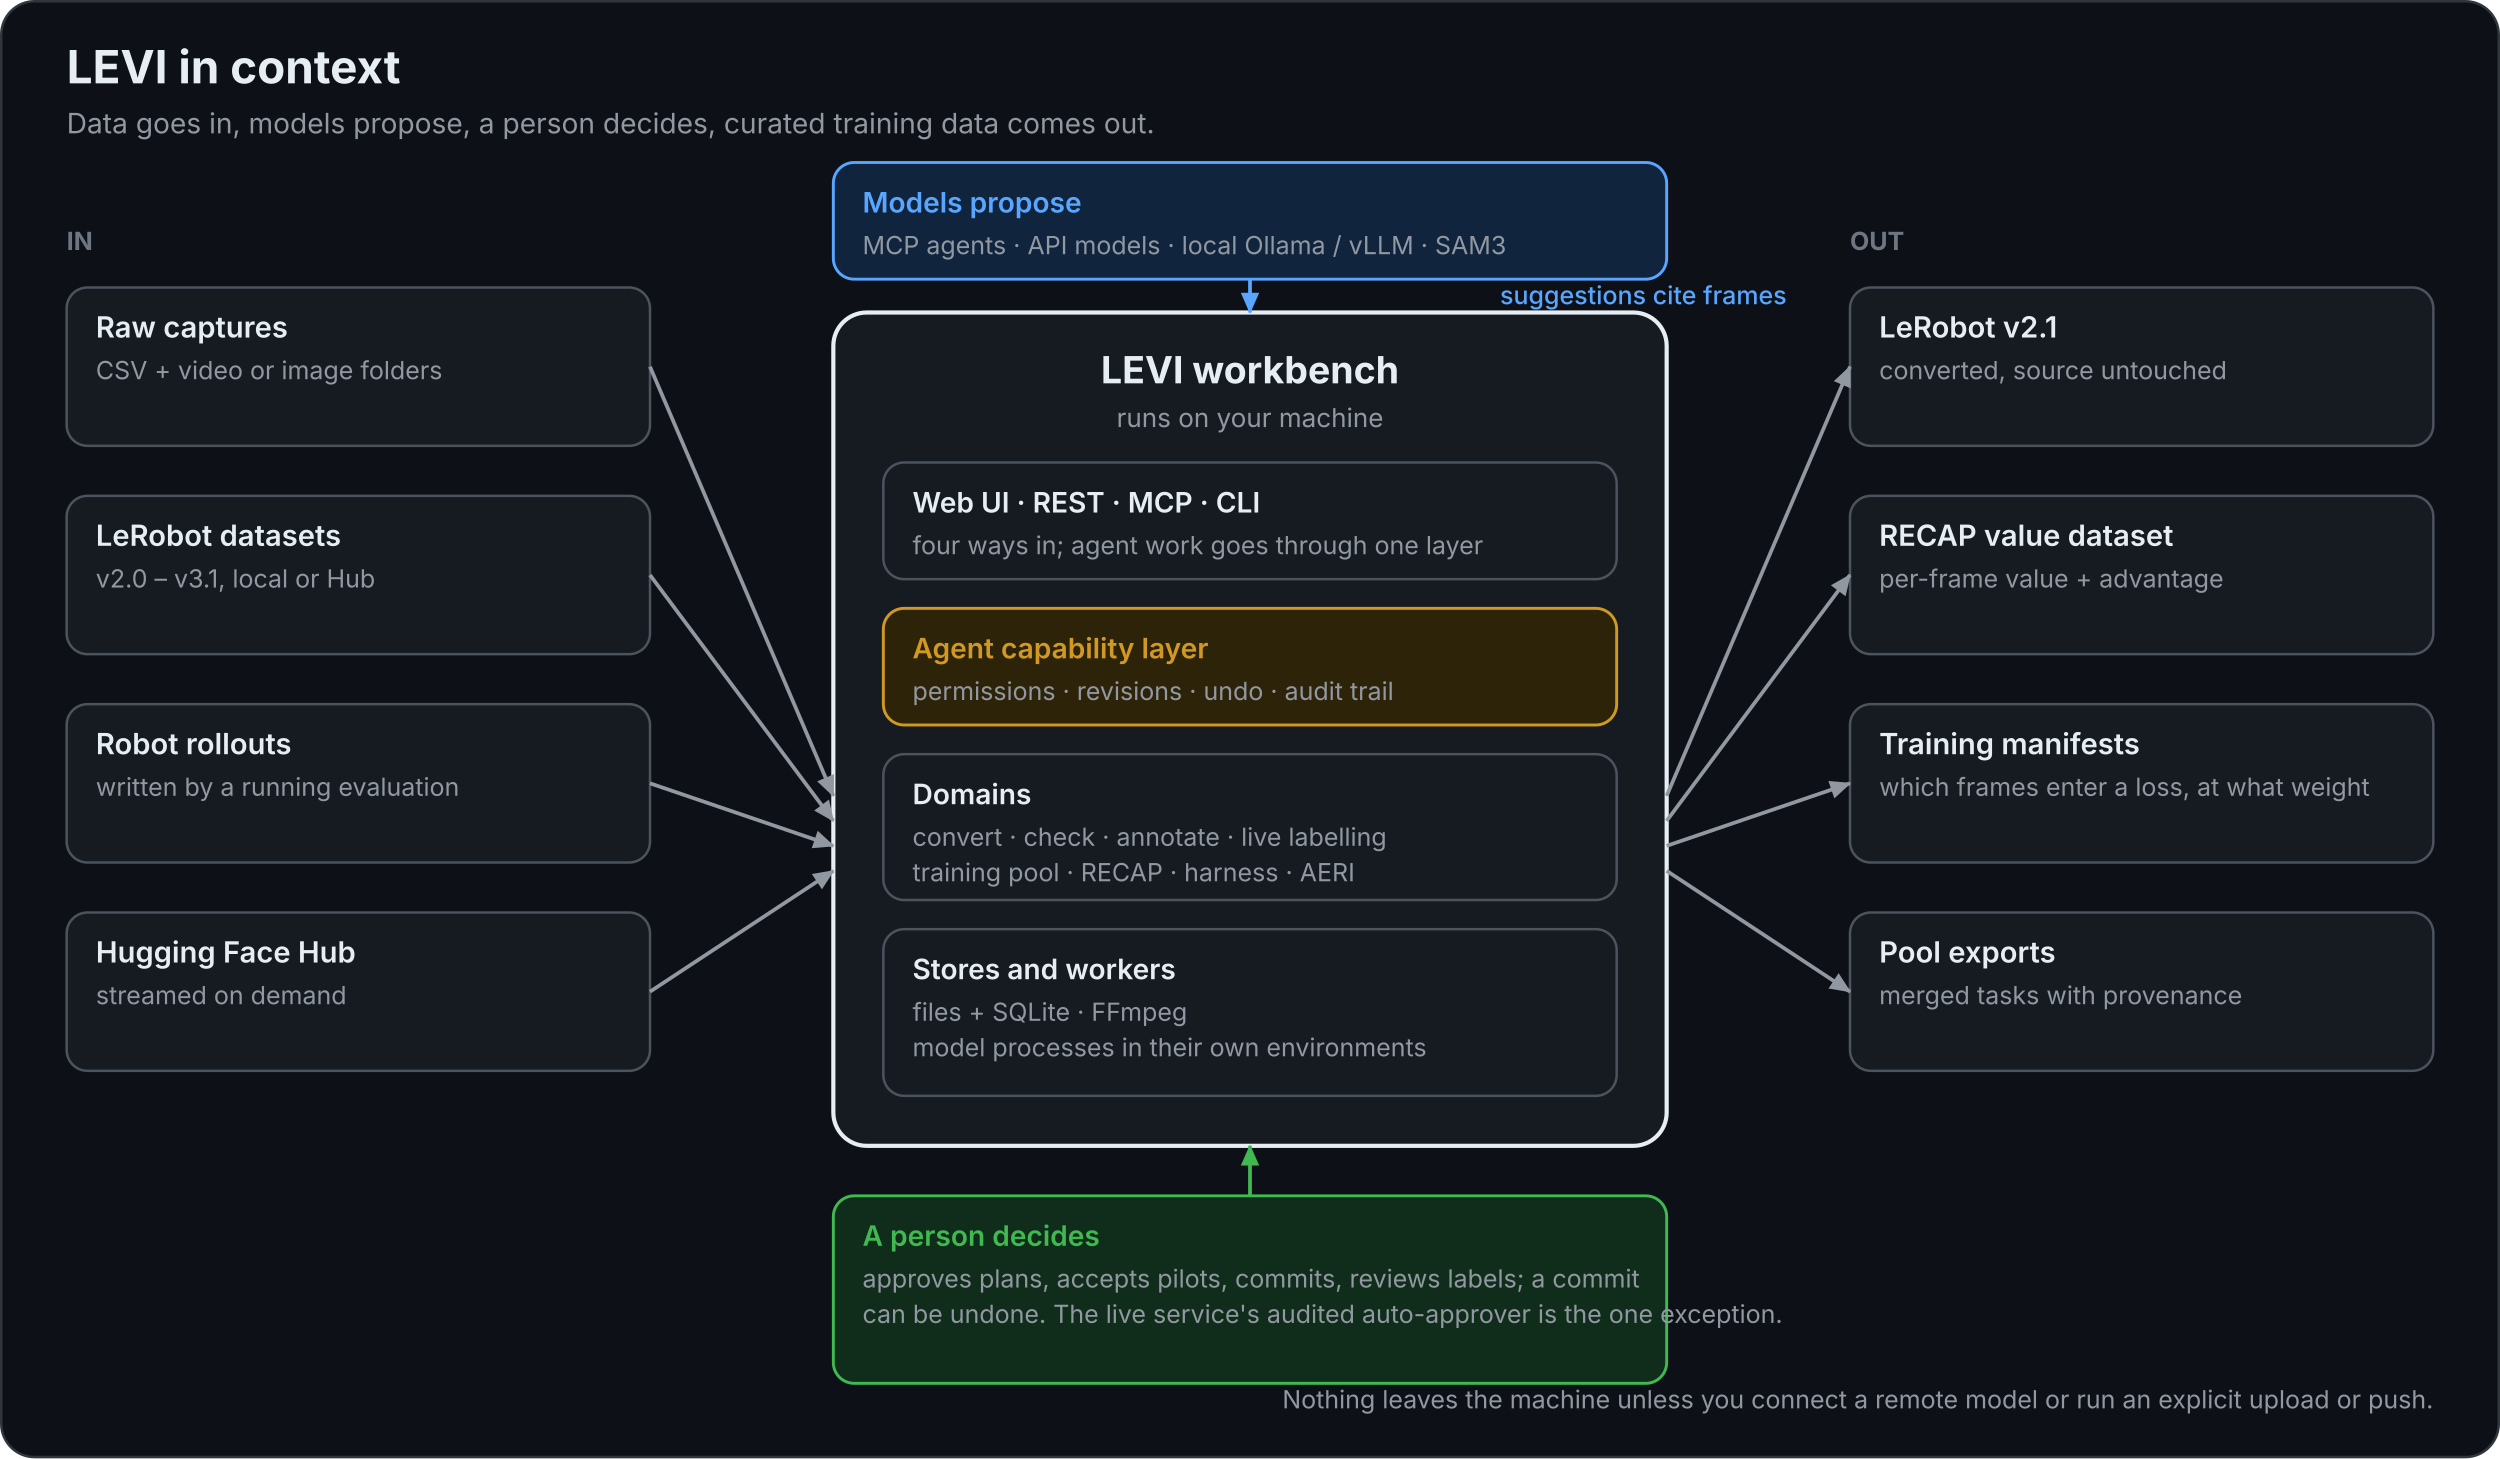
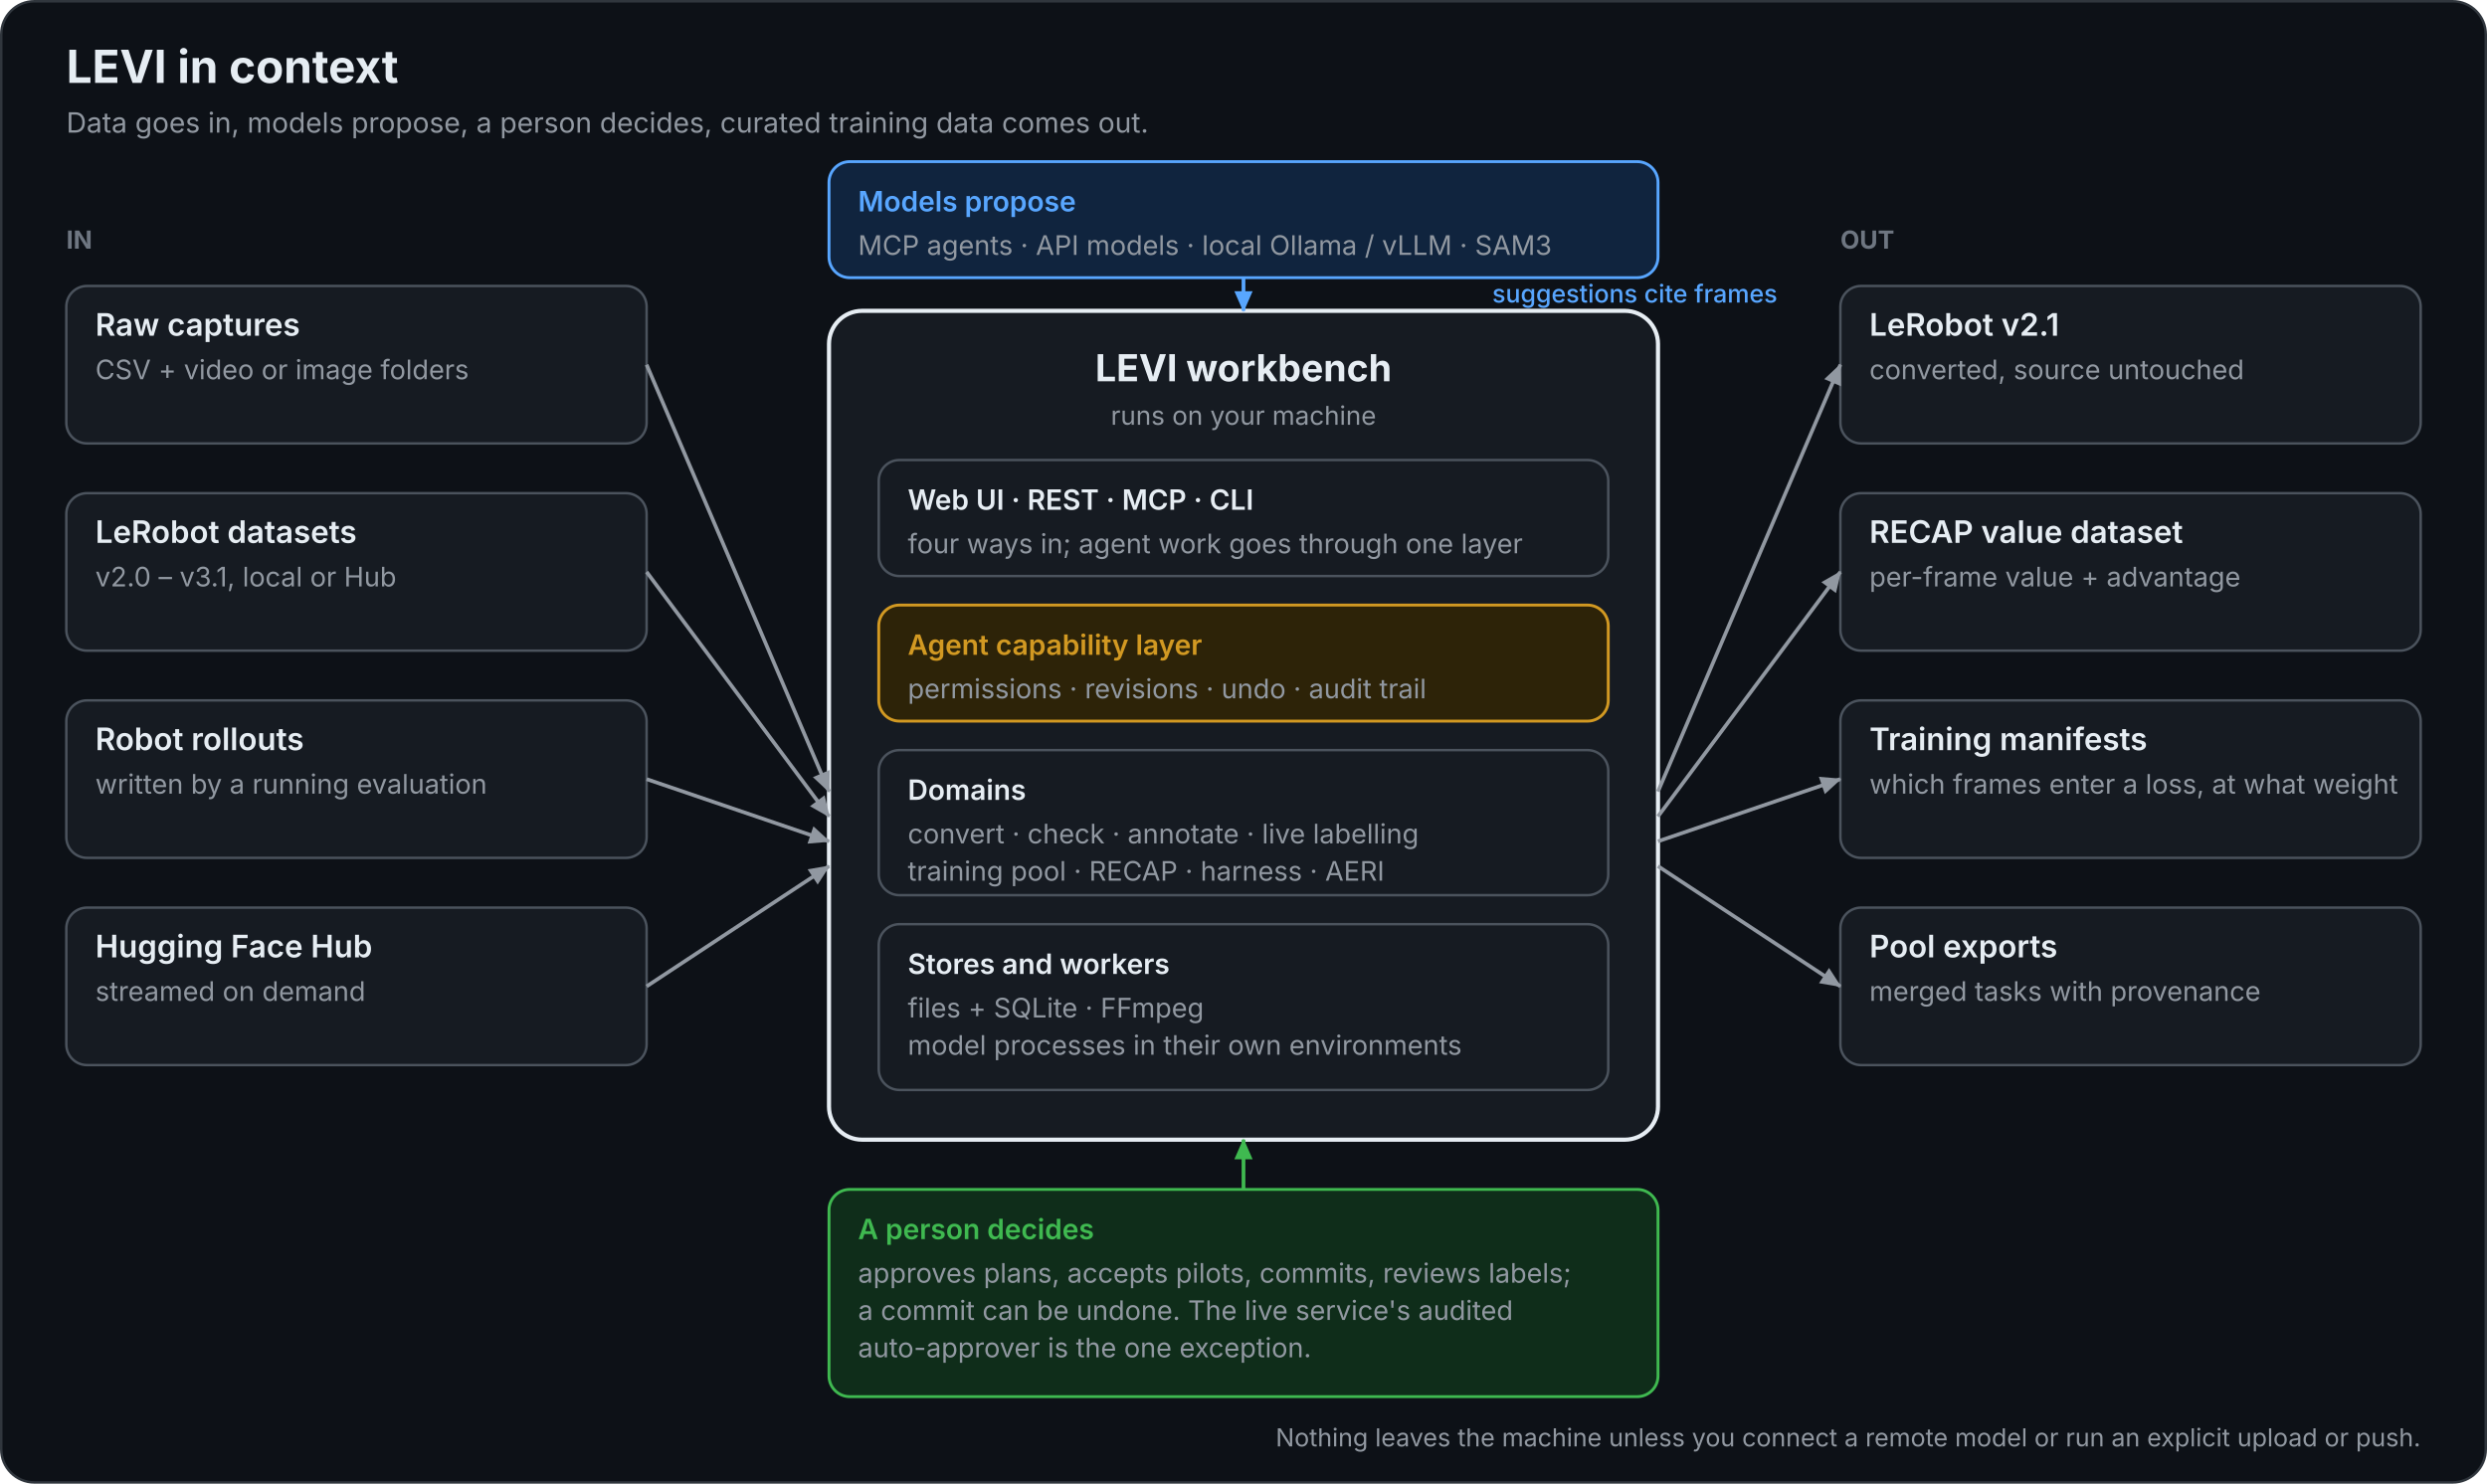
- <svg xmlns="http://www.w3.org/2000/svg" viewBox="0 0 1200 700" width="1200" height="700" role="img" aria-labelledby="t d">
+ <svg xmlns="http://www.w3.org/2000/svg" viewBox="0 0 1200 716" width="1200" height="716" role="img" aria-labelledby="t d">
  <defs>
    <marker id="a_model" viewBox="0 0 10 10" refX="8.5" refY="5" markerWidth="7" markerHeight="7" orient="auto">
      <path d="M1 1.5 L9 5 L1 8.5 Z" fill="#58a6ff" />
    </marker>
    <marker id="a_person" viewBox="0 0 10 10" refX="8.5" refY="5" markerWidth="7" markerHeight="7" orient="auto">
      <path d="M1 1.5 L9 5 L1 8.5 Z" fill="#3fb950" />
    </marker>
    <marker id="a_soft" viewBox="0 0 10 10" refX="8.5" refY="5" markerWidth="7" markerHeight="7" orient="auto">
      <path d="M1 1.5 L9 5 L1 8.5 Z" fill="#9198a1" />
    </marker>
  </defs>
-   <rect x="0.6" y="0.6" width="1198.8" height="698.8" rx="16" fill="#0d1117" stroke="#30363d" stroke-width="1.2" />
+   <rect x="0.6" y="0.6" width="1198.8" height="714.8" rx="16" fill="#0d1117" stroke="#30363d" stroke-width="1.2" />
  <text x="32" y="40" font-family="Inter, -apple-system, 'Segoe UI', Roboto, 'Noto Sans', Helvetica, Arial, sans-serif" font-size="22" font-weight="700" text-anchor="start" fill="#e6edf3">LEVI in context</text>
  <text x="32" y="64" font-family="Inter, -apple-system, 'Segoe UI', Roboto, 'Noto Sans', Helvetica, Arial, sans-serif" font-size="13.5" font-weight="400" text-anchor="start" fill="#9198a1">Data goes in, models propose, a person decides, curated training data comes out.</text>
  <rect x="400" y="150" width="400" height="400" rx="16" fill="#161b22" stroke="#e6edf3" stroke-width="2" />
  <text x="600" y="184" font-family="Inter, -apple-system, 'Segoe UI', Roboto, 'Noto Sans', Helvetica, Arial, sans-serif" font-size="18" font-weight="700" text-anchor="middle" fill="#e6edf3">LEVI workbench</text>
  <text x="600" y="205" font-family="Inter, -apple-system, 'Segoe UI', Roboto, 'Noto Sans', Helvetica, Arial, sans-serif" font-size="12.5" font-weight="400" text-anchor="middle" fill="#9198a1">runs on your machine</text>
  <rect x="424" y="222" width="352" height="56" rx="10" fill="#161b22" stroke="#4b535d" stroke-width="1.2" />
  <text x="438" y="246" font-family="Inter, -apple-system, 'Segoe UI', Roboto, 'Noto Sans', Helvetica, Arial, sans-serif" font-size="13.5" font-weight="600" text-anchor="start" fill="#e6edf3">Web UI · REST · MCP · CLI</text>
-   <text x="438" y="266" font-family="Inter, -apple-system, 'Segoe UI', Roboto, 'Noto Sans', Helvetica, Arial, sans-serif" font-size="12" font-weight="400" text-anchor="start" fill="#9198a1">four ways in; agent work goes through one layer</text>
+   <text x="438" y="267" font-family="Inter, -apple-system, 'Segoe UI', Roboto, 'Noto Sans', Helvetica, Arial, sans-serif" font-size="13" font-weight="400" text-anchor="start" fill="#9198a1">four ways in; agent work goes through one layer</text>
  <rect x="424" y="292" width="352" height="56" rx="10" fill="#2d2308" stroke="#d29922" stroke-width="1.4" />
  <text x="438" y="316" font-family="Inter, -apple-system, 'Segoe UI', Roboto, 'Noto Sans', Helvetica, Arial, sans-serif" font-size="13.5" font-weight="600" text-anchor="start" fill="#d29922">Agent capability layer</text>
-   <text x="438" y="336" font-family="Inter, -apple-system, 'Segoe UI', Roboto, 'Noto Sans', Helvetica, Arial, sans-serif" font-size="12" font-weight="400" text-anchor="start" fill="#9198a1">permissions · revisions · undo · audit trail</text>
+   <text x="438" y="337" font-family="Inter, -apple-system, 'Segoe UI', Roboto, 'Noto Sans', Helvetica, Arial, sans-serif" font-size="13" font-weight="400" text-anchor="start" fill="#9198a1">permissions · revisions · undo · audit trail</text>
  <rect x="424" y="362" width="352" height="70" rx="10" fill="#161b22" stroke="#4b535d" stroke-width="1.2" />
  <text x="438" y="386" font-family="Inter, -apple-system, 'Segoe UI', Roboto, 'Noto Sans', Helvetica, Arial, sans-serif" font-size="13.5" font-weight="600" text-anchor="start" fill="#e6edf3">Domains</text>
-   <text x="438" y="406" font-family="Inter, -apple-system, 'Segoe UI', Roboto, 'Noto Sans', Helvetica, Arial, sans-serif" font-size="12" font-weight="400" text-anchor="start" fill="#9198a1">convert · check · annotate · live labelling</text>
-   <text x="438" y="423" font-family="Inter, -apple-system, 'Segoe UI', Roboto, 'Noto Sans', Helvetica, Arial, sans-serif" font-size="12" font-weight="400" text-anchor="start" fill="#9198a1">training pool · RECAP · harness · AERI</text>
+   <text x="438" y="407" font-family="Inter, -apple-system, 'Segoe UI', Roboto, 'Noto Sans', Helvetica, Arial, sans-serif" font-size="13" font-weight="400" text-anchor="start" fill="#9198a1">convert · check · annotate · live labelling</text>
+   <text x="438" y="425" font-family="Inter, -apple-system, 'Segoe UI', Roboto, 'Noto Sans', Helvetica, Arial, sans-serif" font-size="13" font-weight="400" text-anchor="start" fill="#9198a1">training pool · RECAP · harness · AERI</text>
  <rect x="424" y="446" width="352" height="80" rx="10" fill="#161b22" stroke="#4b535d" stroke-width="1.2" />
  <text x="438" y="470" font-family="Inter, -apple-system, 'Segoe UI', Roboto, 'Noto Sans', Helvetica, Arial, sans-serif" font-size="13.5" font-weight="600" text-anchor="start" fill="#e6edf3">Stores and workers</text>
-   <text x="438" y="490" font-family="Inter, -apple-system, 'Segoe UI', Roboto, 'Noto Sans', Helvetica, Arial, sans-serif" font-size="12" font-weight="400" text-anchor="start" fill="#9198a1">files + SQLite · FFmpeg</text>
-   <text x="438" y="507" font-family="Inter, -apple-system, 'Segoe UI', Roboto, 'Noto Sans', Helvetica, Arial, sans-serif" font-size="12" font-weight="400" text-anchor="start" fill="#9198a1">model processes in their own environments</text>
+   <text x="438" y="491" font-family="Inter, -apple-system, 'Segoe UI', Roboto, 'Noto Sans', Helvetica, Arial, sans-serif" font-size="13" font-weight="400" text-anchor="start" fill="#9198a1">files + SQLite · FFmpeg</text>
+   <text x="438" y="509" font-family="Inter, -apple-system, 'Segoe UI', Roboto, 'Noto Sans', Helvetica, Arial, sans-serif" font-size="13" font-weight="400" text-anchor="start" fill="#9198a1">model processes in their own environments</text>
  <text x="32" y="120" font-family="Inter, -apple-system, 'Segoe UI', Roboto, 'Noto Sans', Helvetica, Arial, sans-serif" font-size="12" font-weight="700" text-anchor="start" fill="#6e7681">IN</text>
  <rect x="32" y="138" width="280" height="76" rx="10" fill="#161b22" stroke="#4b535d" stroke-width="1.2" />
-   <text x="46" y="162" font-family="Inter, -apple-system, 'Segoe UI', Roboto, 'Noto Sans', Helvetica, Arial, sans-serif" font-size="14" font-weight="600" text-anchor="start" fill="#e6edf3">Raw captures</text>
-   <text x="46" y="182" font-family="Inter, -apple-system, 'Segoe UI', Roboto, 'Noto Sans', Helvetica, Arial, sans-serif" font-size="12" font-weight="400" text-anchor="start" fill="#9198a1">CSV + video or image folders</text>
+   <text x="46" y="162" font-family="Inter, -apple-system, 'Segoe UI', Roboto, 'Noto Sans', Helvetica, Arial, sans-serif" font-size="15" font-weight="600" text-anchor="start" fill="#e6edf3">Raw captures</text>
+   <text x="46" y="183" font-family="Inter, -apple-system, 'Segoe UI', Roboto, 'Noto Sans', Helvetica, Arial, sans-serif" font-size="13" font-weight="400" text-anchor="start" fill="#9198a1">CSV + video or image folders</text>
  <path d="M312 176 L400 382" fill="none" stroke="#9198a1" stroke-width="1.8" stroke-linejoin="round" marker-end="url(#a_soft)" />
  <rect x="32" y="238" width="280" height="76" rx="10" fill="#161b22" stroke="#4b535d" stroke-width="1.2" />
-   <text x="46" y="262" font-family="Inter, -apple-system, 'Segoe UI', Roboto, 'Noto Sans', Helvetica, Arial, sans-serif" font-size="14" font-weight="600" text-anchor="start" fill="#e6edf3">LeRobot datasets</text>
-   <text x="46" y="282" font-family="Inter, -apple-system, 'Segoe UI', Roboto, 'Noto Sans', Helvetica, Arial, sans-serif" font-size="12" font-weight="400" text-anchor="start" fill="#9198a1">v2.0 – v3.1, local or Hub</text>
+   <text x="46" y="262" font-family="Inter, -apple-system, 'Segoe UI', Roboto, 'Noto Sans', Helvetica, Arial, sans-serif" font-size="15" font-weight="600" text-anchor="start" fill="#e6edf3">LeRobot datasets</text>
+   <text x="46" y="283" font-family="Inter, -apple-system, 'Segoe UI', Roboto, 'Noto Sans', Helvetica, Arial, sans-serif" font-size="13" font-weight="400" text-anchor="start" fill="#9198a1">v2.0 – v3.1, local or Hub</text>
  <path d="M312 276 L400 394" fill="none" stroke="#9198a1" stroke-width="1.8" stroke-linejoin="round" marker-end="url(#a_soft)" />
  <rect x="32" y="338" width="280" height="76" rx="10" fill="#161b22" stroke="#4b535d" stroke-width="1.2" />
-   <text x="46" y="362" font-family="Inter, -apple-system, 'Segoe UI', Roboto, 'Noto Sans', Helvetica, Arial, sans-serif" font-size="14" font-weight="600" text-anchor="start" fill="#e6edf3">Robot rollouts</text>
-   <text x="46" y="382" font-family="Inter, -apple-system, 'Segoe UI', Roboto, 'Noto Sans', Helvetica, Arial, sans-serif" font-size="12" font-weight="400" text-anchor="start" fill="#9198a1">written by a running evaluation</text>
+   <text x="46" y="362" font-family="Inter, -apple-system, 'Segoe UI', Roboto, 'Noto Sans', Helvetica, Arial, sans-serif" font-size="15" font-weight="600" text-anchor="start" fill="#e6edf3">Robot rollouts</text>
+   <text x="46" y="383" font-family="Inter, -apple-system, 'Segoe UI', Roboto, 'Noto Sans', Helvetica, Arial, sans-serif" font-size="13" font-weight="400" text-anchor="start" fill="#9198a1">written by a running evaluation</text>
  <path d="M312 376 L400 406" fill="none" stroke="#9198a1" stroke-width="1.8" stroke-linejoin="round" marker-end="url(#a_soft)" />
  <rect x="32" y="438" width="280" height="76" rx="10" fill="#161b22" stroke="#4b535d" stroke-width="1.2" />
-   <text x="46" y="462" font-family="Inter, -apple-system, 'Segoe UI', Roboto, 'Noto Sans', Helvetica, Arial, sans-serif" font-size="14" font-weight="600" text-anchor="start" fill="#e6edf3">Hugging Face Hub</text>
-   <text x="46" y="482" font-family="Inter, -apple-system, 'Segoe UI', Roboto, 'Noto Sans', Helvetica, Arial, sans-serif" font-size="12" font-weight="400" text-anchor="start" fill="#9198a1">streamed on demand</text>
+   <text x="46" y="462" font-family="Inter, -apple-system, 'Segoe UI', Roboto, 'Noto Sans', Helvetica, Arial, sans-serif" font-size="15" font-weight="600" text-anchor="start" fill="#e6edf3">Hugging Face Hub</text>
+   <text x="46" y="483" font-family="Inter, -apple-system, 'Segoe UI', Roboto, 'Noto Sans', Helvetica, Arial, sans-serif" font-size="13" font-weight="400" text-anchor="start" fill="#9198a1">streamed on demand</text>
  <path d="M312 476 L400 418" fill="none" stroke="#9198a1" stroke-width="1.8" stroke-linejoin="round" marker-end="url(#a_soft)" />
  <text x="888" y="120" font-family="Inter, -apple-system, 'Segoe UI', Roboto, 'Noto Sans', Helvetica, Arial, sans-serif" font-size="12" font-weight="700" text-anchor="start" fill="#6e7681">OUT</text>
  <rect x="888" y="138" width="280" height="76" rx="10" fill="#161b22" stroke="#4b535d" stroke-width="1.2" />
-   <text x="902" y="162" font-family="Inter, -apple-system, 'Segoe UI', Roboto, 'Noto Sans', Helvetica, Arial, sans-serif" font-size="14" font-weight="600" text-anchor="start" fill="#e6edf3">LeRobot v2.1</text>
-   <text x="902" y="182" font-family="Inter, -apple-system, 'Segoe UI', Roboto, 'Noto Sans', Helvetica, Arial, sans-serif" font-size="12" font-weight="400" text-anchor="start" fill="#9198a1">converted, source untouched</text>
+   <text x="902" y="162" font-family="Inter, -apple-system, 'Segoe UI', Roboto, 'Noto Sans', Helvetica, Arial, sans-serif" font-size="15" font-weight="600" text-anchor="start" fill="#e6edf3">LeRobot v2.1</text>
+   <text x="902" y="183" font-family="Inter, -apple-system, 'Segoe UI', Roboto, 'Noto Sans', Helvetica, Arial, sans-serif" font-size="13" font-weight="400" text-anchor="start" fill="#9198a1">converted, source untouched</text>
  <path d="M800 382 L888 176" fill="none" stroke="#9198a1" stroke-width="1.8" stroke-linejoin="round" marker-end="url(#a_soft)" />
  <rect x="888" y="238" width="280" height="76" rx="10" fill="#161b22" stroke="#4b535d" stroke-width="1.2" />
-   <text x="902" y="262" font-family="Inter, -apple-system, 'Segoe UI', Roboto, 'Noto Sans', Helvetica, Arial, sans-serif" font-size="14" font-weight="600" text-anchor="start" fill="#e6edf3">RECAP value dataset</text>
-   <text x="902" y="282" font-family="Inter, -apple-system, 'Segoe UI', Roboto, 'Noto Sans', Helvetica, Arial, sans-serif" font-size="12" font-weight="400" text-anchor="start" fill="#9198a1">per-frame value + advantage</text>
+   <text x="902" y="262" font-family="Inter, -apple-system, 'Segoe UI', Roboto, 'Noto Sans', Helvetica, Arial, sans-serif" font-size="15" font-weight="600" text-anchor="start" fill="#e6edf3">RECAP value dataset</text>
+   <text x="902" y="283" font-family="Inter, -apple-system, 'Segoe UI', Roboto, 'Noto Sans', Helvetica, Arial, sans-serif" font-size="13" font-weight="400" text-anchor="start" fill="#9198a1">per-frame value + advantage</text>
  <path d="M800 394 L888 276" fill="none" stroke="#9198a1" stroke-width="1.8" stroke-linejoin="round" marker-end="url(#a_soft)" />
  <rect x="888" y="338" width="280" height="76" rx="10" fill="#161b22" stroke="#4b535d" stroke-width="1.2" />
-   <text x="902" y="362" font-family="Inter, -apple-system, 'Segoe UI', Roboto, 'Noto Sans', Helvetica, Arial, sans-serif" font-size="14" font-weight="600" text-anchor="start" fill="#e6edf3">Training manifests</text>
-   <text x="902" y="382" font-family="Inter, -apple-system, 'Segoe UI', Roboto, 'Noto Sans', Helvetica, Arial, sans-serif" font-size="12" font-weight="400" text-anchor="start" fill="#9198a1">which frames enter a loss, at what weight</text>
+   <text x="902" y="362" font-family="Inter, -apple-system, 'Segoe UI', Roboto, 'Noto Sans', Helvetica, Arial, sans-serif" font-size="15" font-weight="600" text-anchor="start" fill="#e6edf3">Training manifests</text>
+   <text x="902" y="383" font-family="Inter, -apple-system, 'Segoe UI', Roboto, 'Noto Sans', Helvetica, Arial, sans-serif" font-size="13" font-weight="400" text-anchor="start" fill="#9198a1">which frames enter a loss, at what weight</text>
  <path d="M800 406 L888 376" fill="none" stroke="#9198a1" stroke-width="1.8" stroke-linejoin="round" marker-end="url(#a_soft)" />
  <rect x="888" y="438" width="280" height="76" rx="10" fill="#161b22" stroke="#4b535d" stroke-width="1.2" />
-   <text x="902" y="462" font-family="Inter, -apple-system, 'Segoe UI', Roboto, 'Noto Sans', Helvetica, Arial, sans-serif" font-size="14" font-weight="600" text-anchor="start" fill="#e6edf3">Pool exports</text>
-   <text x="902" y="482" font-family="Inter, -apple-system, 'Segoe UI', Roboto, 'Noto Sans', Helvetica, Arial, sans-serif" font-size="12" font-weight="400" text-anchor="start" fill="#9198a1">merged tasks with provenance</text>
+   <text x="902" y="462" font-family="Inter, -apple-system, 'Segoe UI', Roboto, 'Noto Sans', Helvetica, Arial, sans-serif" font-size="15" font-weight="600" text-anchor="start" fill="#e6edf3">Pool exports</text>
+   <text x="902" y="483" font-family="Inter, -apple-system, 'Segoe UI', Roboto, 'Noto Sans', Helvetica, Arial, sans-serif" font-size="13" font-weight="400" text-anchor="start" fill="#9198a1">merged tasks with provenance</text>
  <path d="M800 418 L888 476" fill="none" stroke="#9198a1" stroke-width="1.8" stroke-linejoin="round" marker-end="url(#a_soft)" />
  <rect x="400" y="78" width="400" height="56" rx="10" fill="#10243e" stroke="#58a6ff" stroke-width="1.4" />
  <text x="414" y="102" font-family="Inter, -apple-system, 'Segoe UI', Roboto, 'Noto Sans', Helvetica, Arial, sans-serif" font-size="13.5" font-weight="600" text-anchor="start" fill="#58a6ff">Models propose</text>
-   <text x="414" y="122" font-family="Inter, -apple-system, 'Segoe UI', Roboto, 'Noto Sans', Helvetica, Arial, sans-serif" font-size="12" font-weight="400" text-anchor="start" fill="#9198a1">MCP agents · API models · local Ollama / vLLM · SAM3</text>
+   <text x="414" y="123" font-family="Inter, -apple-system, 'Segoe UI', Roboto, 'Noto Sans', Helvetica, Arial, sans-serif" font-size="13" font-weight="400" text-anchor="start" fill="#9198a1">MCP agents · API models · local Ollama / vLLM · SAM3</text>
  <path d="M600 134 L600 150" fill="none" stroke="#58a6ff" stroke-width="1.8" stroke-linejoin="round" marker-end="url(#a_model)" />
  <text x="720" y="146" font-family="Inter, -apple-system, 'Segoe UI', Roboto, 'Noto Sans', Helvetica, Arial, sans-serif" font-size="12" font-weight="500" text-anchor="start" fill="#58a6ff">suggestions cite frames</text>
-   <rect x="400" y="574" width="400" height="90" rx="10" fill="#0f2d1a" stroke="#3fb950" stroke-width="1.4" />
+   <rect x="400" y="574" width="400" height="100" rx="10" fill="#0f2d1a" stroke="#3fb950" stroke-width="1.4" />
  <text x="414" y="598" font-family="Inter, -apple-system, 'Segoe UI', Roboto, 'Noto Sans', Helvetica, Arial, sans-serif" font-size="13.5" font-weight="600" text-anchor="start" fill="#3fb950">A person decides</text>
-   <text x="414" y="618" font-family="Inter, -apple-system, 'Segoe UI', Roboto, 'Noto Sans', Helvetica, Arial, sans-serif" font-size="12" font-weight="400" text-anchor="start" fill="#9198a1">approves plans, accepts pilots, commits, reviews labels; a commit</text>
-   <text x="414" y="635" font-family="Inter, -apple-system, 'Segoe UI', Roboto, 'Noto Sans', Helvetica, Arial, sans-serif" font-size="12" font-weight="400" text-anchor="start" fill="#9198a1">can be undone. The live service's audited auto-approver is the one exception.</text>
+   <text x="414" y="619" font-family="Inter, -apple-system, 'Segoe UI', Roboto, 'Noto Sans', Helvetica, Arial, sans-serif" font-size="13" font-weight="400" text-anchor="start" fill="#9198a1">approves plans, accepts pilots, commits, reviews labels;</text>
+   <text x="414" y="637" font-family="Inter, -apple-system, 'Segoe UI', Roboto, 'Noto Sans', Helvetica, Arial, sans-serif" font-size="13" font-weight="400" text-anchor="start" fill="#9198a1">a commit can be undone. The live service's audited</text>
+   <text x="414" y="655" font-family="Inter, -apple-system, 'Segoe UI', Roboto, 'Noto Sans', Helvetica, Arial, sans-serif" font-size="13" font-weight="400" text-anchor="start" fill="#9198a1">auto-approver is the one exception.</text>
  <path d="M600 574 L600 550" fill="none" stroke="#3fb950" stroke-width="1.8" stroke-linejoin="round" marker-end="url(#a_person)" />
-   <text x="1168" y="676" font-family="Inter, -apple-system, 'Segoe UI', Roboto, 'Noto Sans', Helvetica, Arial, sans-serif" font-size="12" font-weight="400" text-anchor="end" fill="#9198a1">Nothing leaves the machine unless you connect a remote model or run an explicit upload or push.</text>
+   <text x="1168" y="698" font-family="Inter, -apple-system, 'Segoe UI', Roboto, 'Noto Sans', Helvetica, Arial, sans-serif" font-size="12" font-weight="400" text-anchor="end" fill="#9198a1">Nothing leaves the machine unless you connect a remote model or run an explicit upload or push.</text>
</svg>
